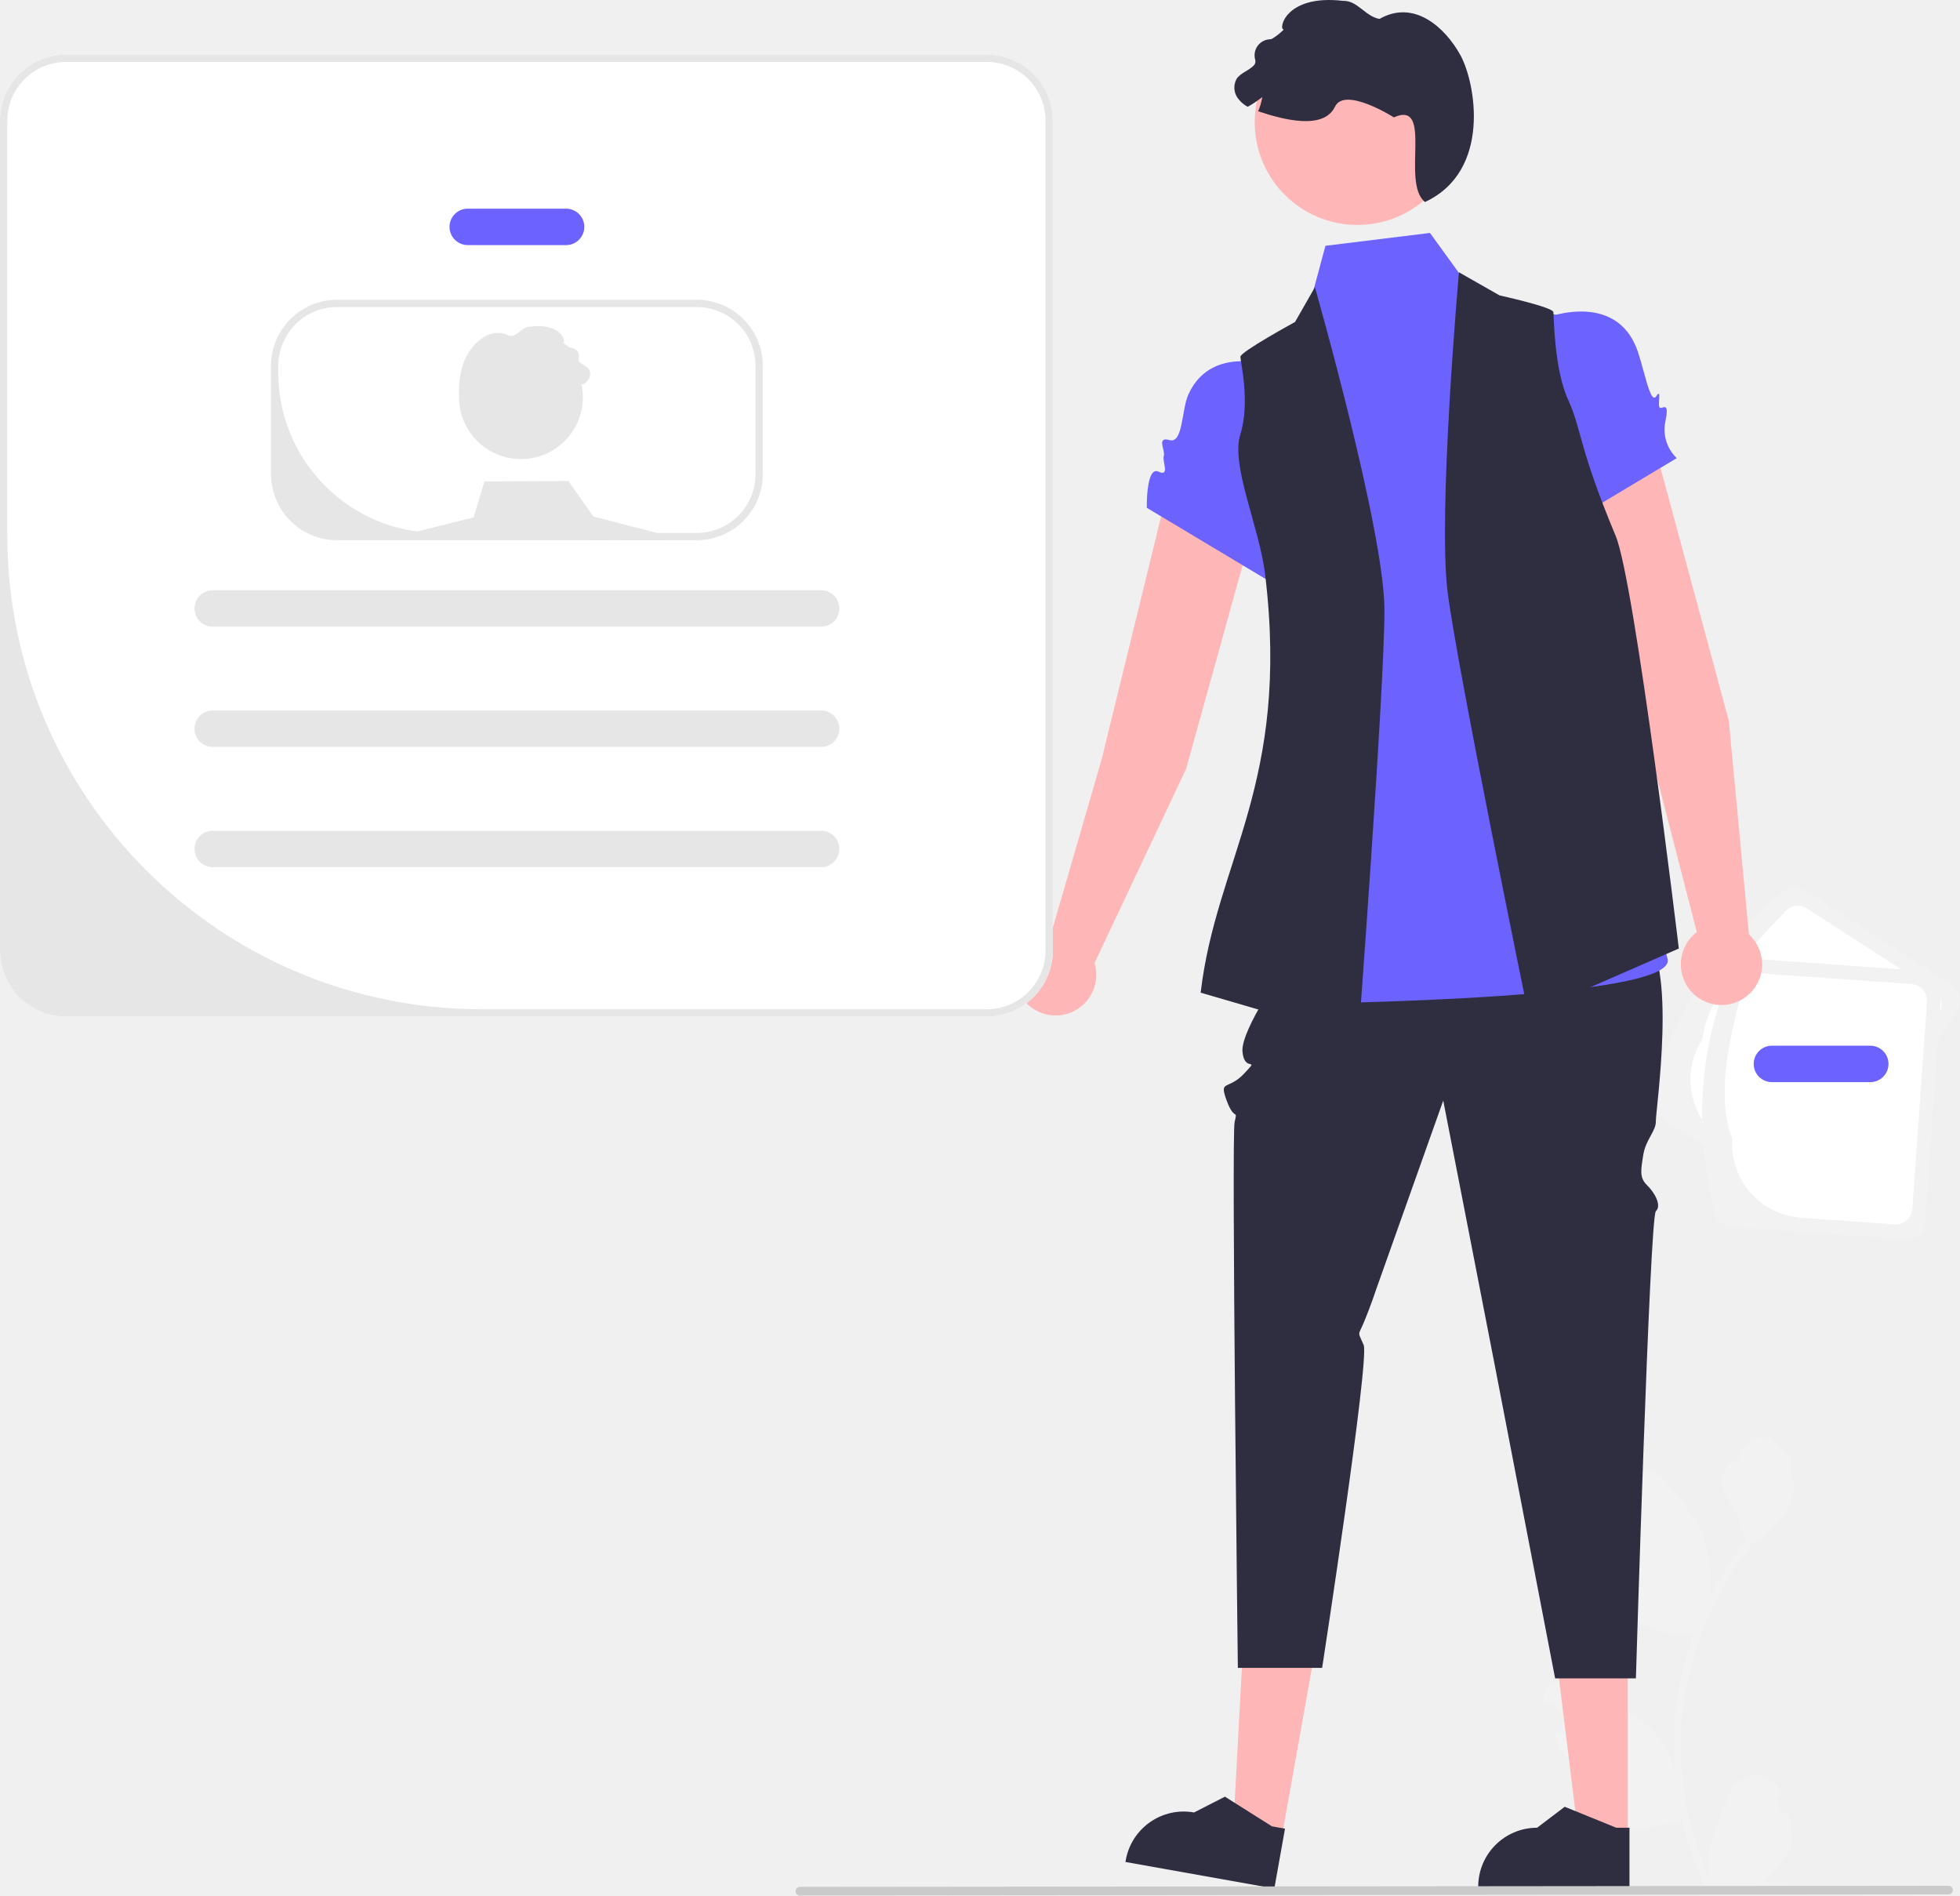
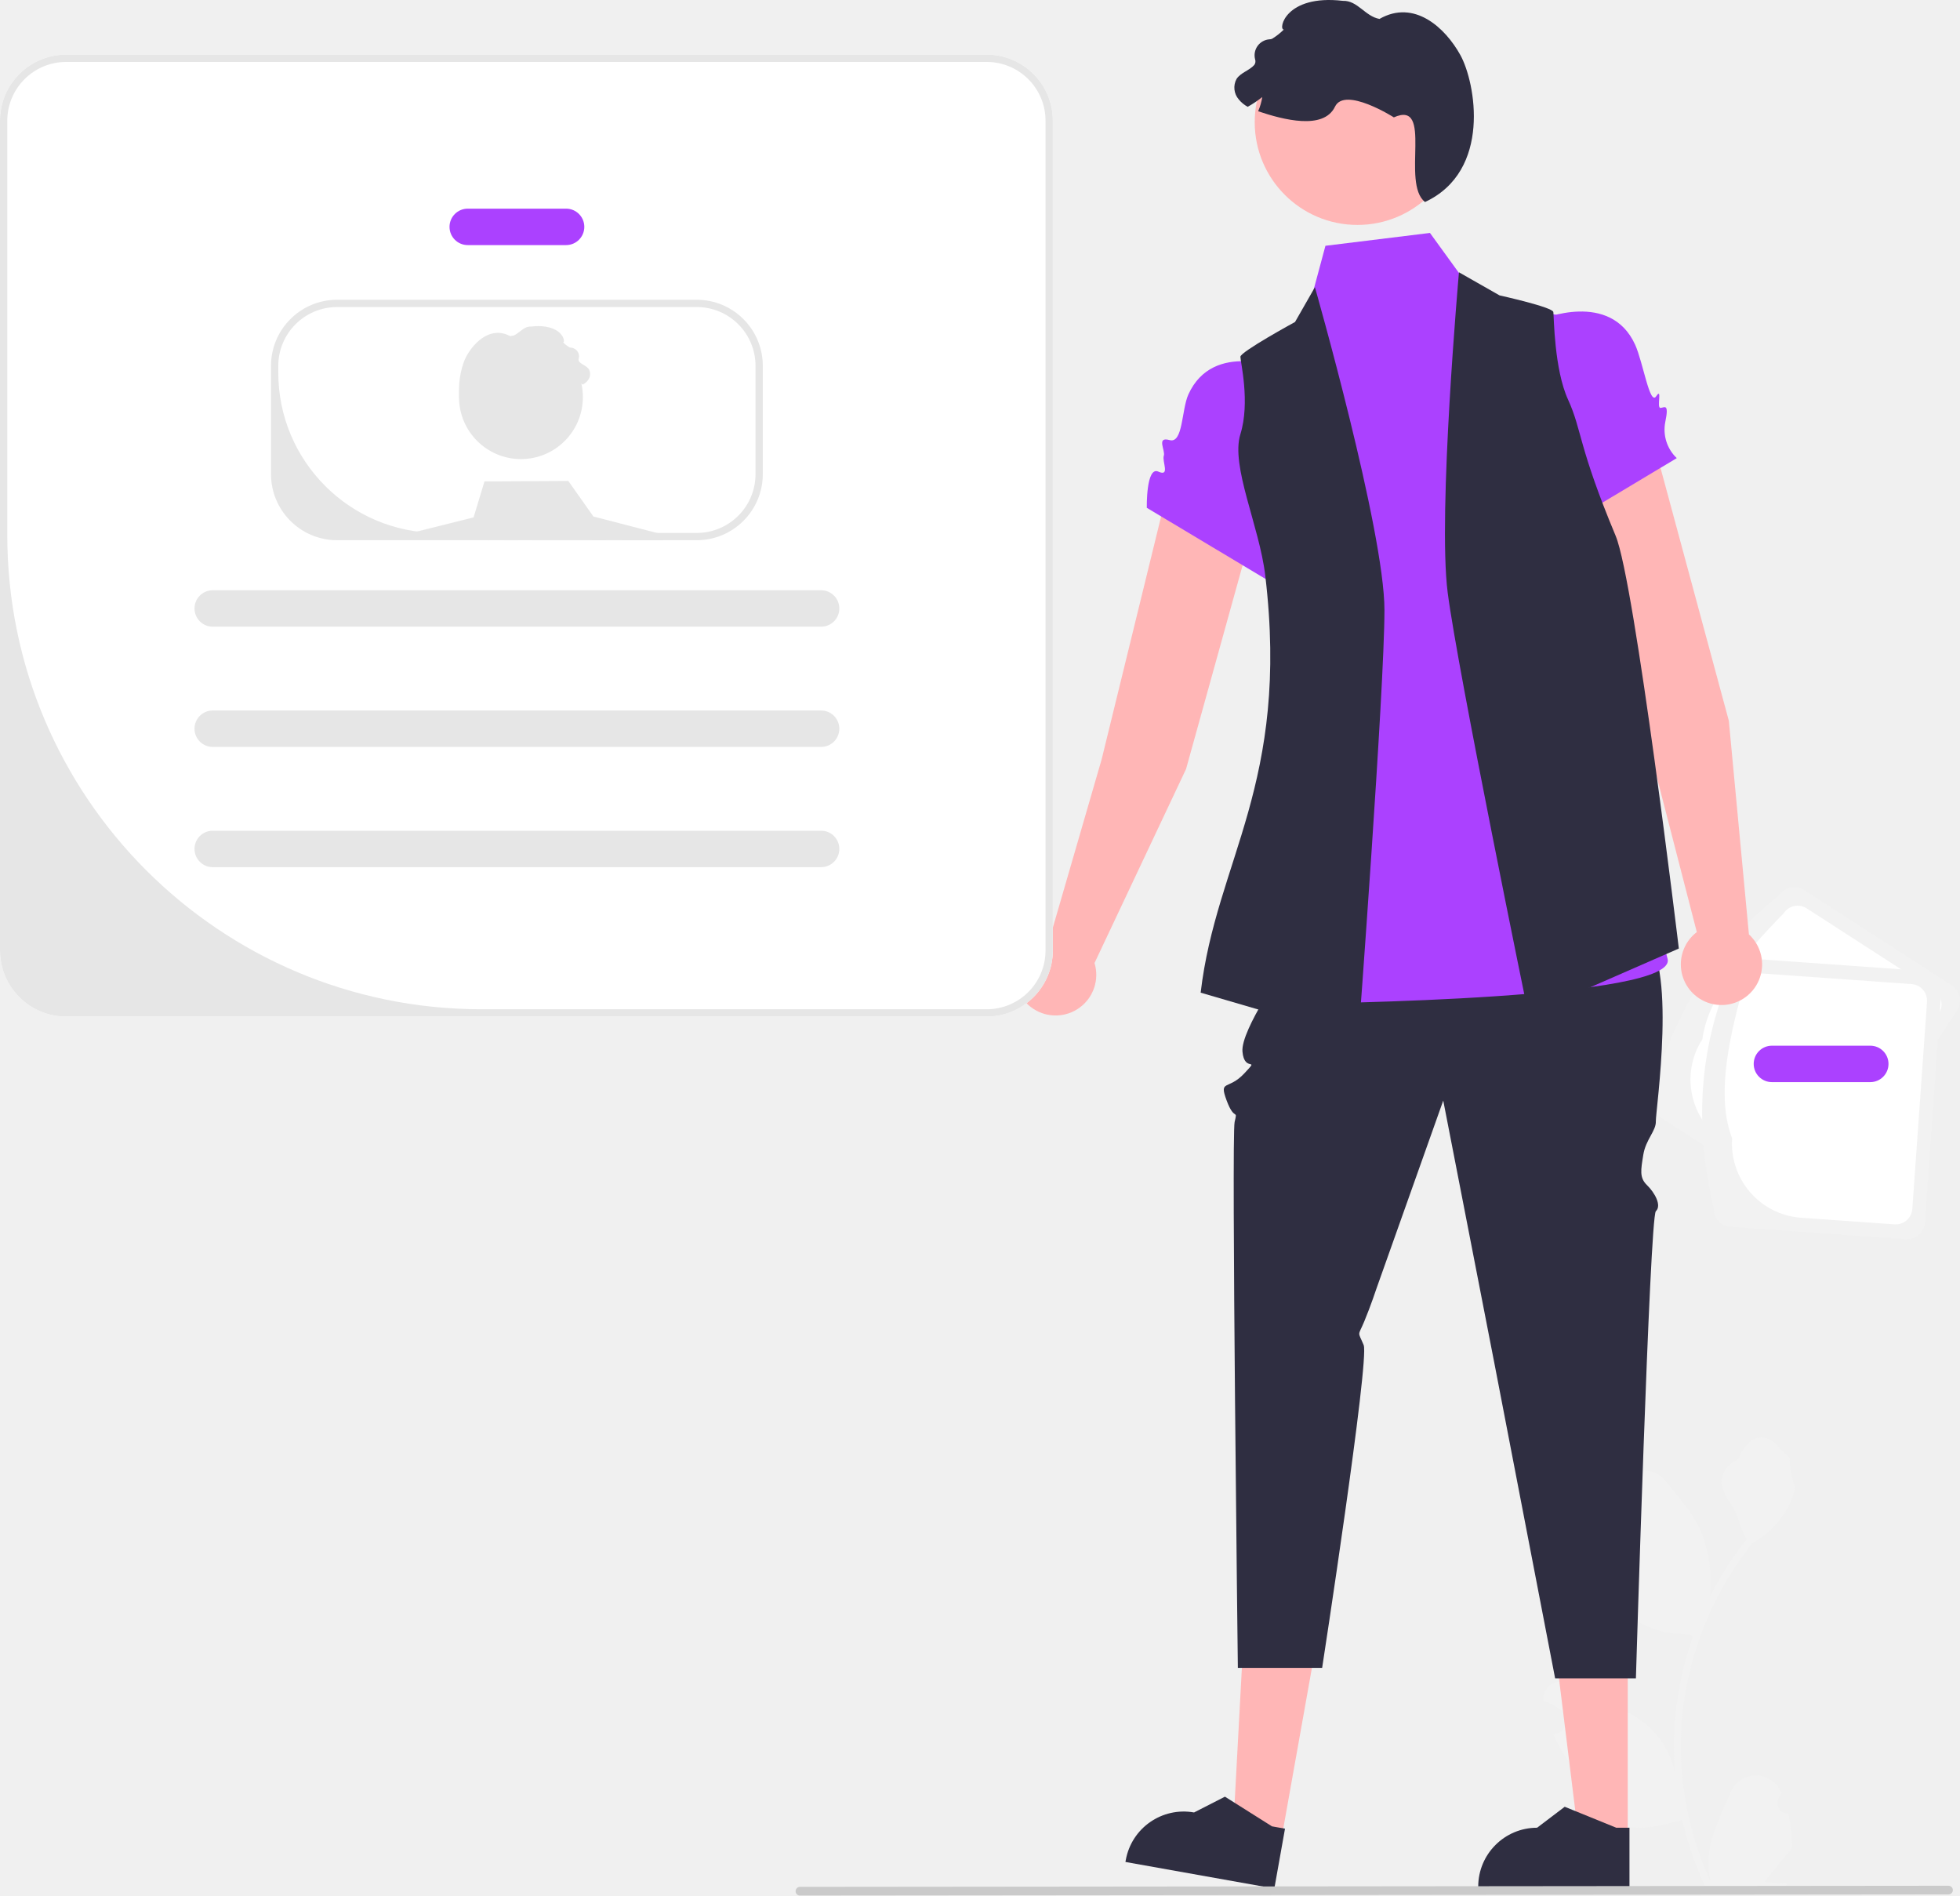
<svg xmlns="http://www.w3.org/2000/svg" data-name="Layer 1" width="538.022" height="520.25" viewBox="0 0 538.022 520.25">
  <path d="M821.828,687.588a2.807,2.807,0,0,1-2.035-4.866l.192-.765q-.038-.092-.076-.184a7.539,7.539,0,0,0-13.907.052c-2.275,5.478-5.17,10.966-5.883,16.758a22.304,22.304,0,0,0,.392,7.671,89.419,89.419,0,0,1-8.134-37.139,86.307,86.307,0,0,1,.535-9.628q.443-3.931,1.231-7.807a90.456,90.456,0,0,1,17.938-38.337A24.073,24.073,0,0,0,822.092,602.956a18.363,18.363,0,0,0,1.67-5.018c-.487.064-1.838-7.359-1.47-7.815-.679-1.031-1.895-1.543-2.637-2.549-3.689-5.002-8.773-4.129-11.426,2.669-5.669,2.861-5.724,7.606-2.245,12.169,2.213,2.903,2.517,6.832,4.459,9.94-.2.256-.408.503-.607.759a91.04,91.04,0,0,0-9.502,15.054,37.846,37.846,0,0,0-2.259-17.579c-2.163-5.217-6.216-9.611-9.786-14.122-4.288-5.418-13.08-3.053-13.836,3.814q-.011.1-.021.199.795.449,1.557.952a3.808,3.808,0,0,1-1.535,6.93l-.078.012a37.89,37.89,0,0,0,.999,5.665c-4.579,17.71,5.307,24.16,19.424,24.45.312.16.615.32.927.471a92.925,92.925,0,0,0-5.002,23.539,88.137,88.137,0,0,0,.064,14.231l-.024-.168a23.289,23.289,0,0,0-7.95-13.448c-6.118-5.026-14.762-6.877-21.363-10.916a4.371,4.371,0,0,0-6.694,4.252q.013.088.027.176a25.58,25.58,0,0,1,2.868,1.382q.795.449,1.557.952a3.808,3.808,0,0,1-1.535,6.93l-.078.012c-.056.008-.104.016-.16.024a37.923,37.923,0,0,0,6.975,10.923c2.863,15.46,15.162,16.927,28.318,12.425h.008a92.897,92.897,0,0,0,6.24,18.218H821.269c.08-.248.152-.503.224-.751a25.329,25.329,0,0,1-6.169-.367c1.654-2.03,3.308-4.075,4.962-6.105a1.384,1.384,0,0,0,.104-.12c.839-1.039,1.686-2.069,2.525-3.108l0-.001a37.101,37.101,0,0,0-1.087-9.451Z" transform="translate(-330.9891 -189.8751)" fill="#f2f2f2" />
  <path d="M784.682,489.353c5.908-21.452,16.929-39.723,34.723-53.778a4.892,4.892,0,0,1,6.756-1.455l40.615,26.224a4.892,4.892,0,0,1,1.455,6.756l-34.723,53.778a4.892,4.892,0,0,1-6.756,1.455l-40.615-26.224A4.892,4.892,0,0,1,784.682,489.353Z" transform="translate(-330.9891 -189.8751)" fill="#f2f2f2" />
  <path d="M798.285,475.121c1.522-11.335,10.899-22.921,22.323-34.574a4.582,4.582,0,0,1,6.328-1.362l34.905,22.537a4.582,4.582,0,0,1,1.363,6.328l-30.899,47.855a4.582,4.582,0,0,1-6.328,1.362l-21.623-13.961A20.41,20.41,0,0,1,798.285,475.121Z" transform="translate(-330.9891 -189.8751)" fill="#fff" />
  <path d="M801.4,521.336c-5.154-21.646-4.294-42.966,4.531-63.854a4.892,4.892,0,0,1,5.221-4.529l48.224,3.422a4.892,4.892,0,0,1,4.529,5.221l-4.531,63.854a4.892,4.892,0,0,1-5.221,4.529l-48.224-3.422A4.892,4.892,0,0,1,801.4,521.336Z" transform="translate(-330.9891 -189.8751)" fill="#f2f2f2" />
  <path d="M806.467,502.312c-4.125-10.667-1.487-25.337,2.913-41.051a4.582,4.582,0,0,1,4.889-4.241l41.444,2.941a4.582,4.582,0,0,1,4.242,4.889l-4.032,56.821a4.582,4.582,0,0,1-4.889,4.241l-25.674-1.822A20.41,20.41,0,0,1,806.467,502.312Z" transform="translate(-330.9891 -189.8751)" fill="#fff" />
  <path d="M805.558,387.709l-20.659-76.467A12.785,12.785,0,0,0,769.39,302.229l0,0a12.785,12.785,0,0,0-9.023,16.212l23.895,78.772,12.502,48.477a11.157,11.157,0,1,0,14.304.638Z" transform="translate(-330.9891 -189.8751)" fill="#ffb6b6" />
  <path d="M656.564,400.937l21.187-76.323a12.785,12.785,0,0,0-8.752-15.657l0,0a12.785,12.785,0,0,0-16.024,9.353l-19.577,79.955L619.454,446.347a11.157,11.157,0,1,0,11.983,7.838Z" transform="translate(-330.9891 -189.8751)" fill="#ffb6b6" />
  <polygon points="446.816 504.239 433.315 504.238 426.893 452.165 446.818 452.166 446.816 504.239" fill="#ffb6b6" />
  <path d="M778.28,708.198l-41.516-.002v-.525a16.16,16.16,0,0,1,16.159-16.159h.001l7.583-5.753,14.149,5.754,3.624 0Z" transform="translate(-330.9891 -189.8751)" fill="#2f2e41" />
  <polygon points="351.81 504.375 338.519 502.004 341.337 449.611 360.953 453.11 351.81 504.375" fill="#ffb6b6" />
  <path d="M680.795,708.198,639.924,700.909l.092-.517a16.16,16.16,0,0,1,18.744-13.071l.001 0,8.475-4.333,12.919,8.148,3.568.636Z" transform="translate(-330.9891 -189.8751)" fill="#2f2e41" />
  <path d="M684.115,454.689S671.533,472.51,672.046,478.491s4.956,1.21.513,5.98-7.032,1.57-4.849,7.464,3.072,2.077,2.183,5.894.889,149.805.889,149.805h23.137s13.048-84.651,11.396-88.603-1.614-2.232.145-6.431,3.413-9.196,3.413-9.196l18.288-51.469,14.107,72.467L757.873,650.515h22.172s3.797-126.63,5.475-128.208-.33-5.124-2.436-7.167-1.686-4.119-1.008-8.329,3.542-6.559,3.443-9.201,6.122-44.626-3.653-51.305S684.115,454.689,684.115,454.689Z" transform="translate(-330.9891 -189.8751)" fill="#2f2e41" />
-   <path d="M761.477,277.175l-25.881-6.706L723.515,253.806l-28.691,3.527-6.107,22.728L668.292,291.916c36.614.219,16.897,106.293,22.278,113.137,4.379,5.569-21.858,18.819-13.635,27.271s5.183,5.07,3.275,14.271-15.818,18.94,0,18.843,111.265-1.46,108.538-12.368-2.684-8.138-6.796-14.977-6.88-3.017-5.496-13.109-3.111-17.898.02-22.364c4.806-6.855-.037-56.337-4.569-55.017Z" transform="translate(-330.9891 -189.8751)" fill="#6c63ff" />
-   <path d="M754.087,277.528s18.931-8.043,25.749,6.956c2.178,4.791,4.011,16.823,5.778,14.155s.062,3.181,1.156,3.189c.976.006,2.477-1.572,1.343,3.867a10.773,10.773,0,0,0,3.148,9.917l-32.904,19.706Z" transform="translate(-330.9891 -189.8751)" fill="#6c63ff" />
-   <path d="M682.957,291.164s-18.932-8.043-25.749,6.956c-1.917,4.218-1.44,13.591-5.174,12.539s-1.083,2.913-1.576,4.29c-.549,1.535,1.848,5.88-1.519,4.359s-3.155,9.939-3.155,9.939L678.688,348.953Z" transform="translate(-330.9891 -189.8751)" fill="#6c63ff" />
+   <path d="M761.477,277.175l-25.881-6.706L723.515,253.806l-28.691,3.527-6.107,22.728L668.292,291.916c36.614.219,16.897,106.293,22.278,113.137,4.379,5.569-21.858,18.819-13.635,27.271s5.183,5.07,3.275,14.271-15.818,18.94,0,18.843,111.265-1.46,108.538-12.368-2.684-8.138-6.796-14.977-6.88-3.017-5.496-13.109-3.111-17.898.02-22.364c4.806-6.855-.037-56.337-4.569-55.017Z" transform="translate(-330.9891 -189.8751)" fill="#ab41ff" />
+   <path d="M754.087,277.528s18.931-8.043,25.749,6.956c2.178,4.791,4.011,16.823,5.778,14.155s.062,3.181,1.156,3.189c.976.006,2.477-1.572,1.343,3.867a10.773,10.773,0,0,0,3.148,9.917l-32.904,19.706Z" transform="translate(-330.9891 -189.8751)" fill="#ab41ff" />
+   <path d="M682.957,291.164s-18.932-8.043-25.749,6.956c-1.917,4.218-1.44,13.591-5.174,12.539s-1.083,2.913-1.576,4.29c-.549,1.535,1.848,5.88-1.519,4.359s-3.155,9.939-3.155,9.939L678.688,348.953Z" transform="translate(-330.9891 -189.8751)" fill="#ab41ff" />
  <path d="M691.933,268.7l-5.454,9.545s-14.999,8.181-14.999,9.545,2.727,12.497,0,21.247,5.206,25.206,6.818,38.748c6.818,57.268-13.456,78.077-17.726,114.537l43.268,12.637s7.183-95.812,7.183-117.629S691.933,268.7,691.933,268.7Z" transform="translate(-330.9891 -189.8751)" fill="#2f2e41" />
  <path d="M731.476,264.61l11.146,6.34s14.587,3.216,14.761,4.568.226,15.725,4.048,24.056,2.769,12.76,13.064,37.386c5.26,12.582,17.335,113.25,17.335,113.25L750.53,468.269s-19.362-94.11-22.149-115.748S731.476,264.61,731.476,264.61Z" transform="translate(-330.9891 -189.8751)" fill="#2f2e41" />
  <circle cx="372.616" cy="33.541" r="28.194" fill="#ffb6b6" />
  <path d="M722.16,245.321c-6.665-5.209,2.446-28.126-8.56-23.234,0,0-13.451-8.56-16.154-2.935-3.129,6.513-14.259,3.559-21.094,1.26a16.608,16.608,0,0,0,1.137-3.901,31.229,31.229,0,0,1-3.999,2.678,8.117,8.117,0,0,1-2.446-2.006,4.967,4.967,0,0,1-.624-5.637c1.137-1.749,3.485-2.287,4.867-3.84a1.672,1.672,0,0,0,.23-1.536,4.394,4.394,0,0,1,3.937-5.503,1.58,1.58,0,0,0,.749-.163,17.133,17.133,0,0,0,3.192-2.519c-1.602.073.357-9.732,16.24-7.875,3.999-.147,6.087,4.263,10.024,4.96,9.545-5.454,18.065,2.413,22.21,9.934C736.015,212.524,740.503,236.761,722.16,245.321Z" transform="translate(-330.9891 -189.8751)" fill="#2f2e41" />
  <path d="M601.859,204.875h-252.73a18.155,18.155,0,0,0-18.14,18.13V450.735a18.164,18.164,0,0,0,18.14,18.14h252.73a18.155,18.155,0,0,0,18.13-18.14V223.005A18.147,18.147,0,0,0,601.859,204.875Z" transform="translate(-330.9891 -189.8751)" fill="#fff" />
-   <path d="M486.383,257.143h-27a5,5,0,1,1,0-10h27a5,5,0,0,1,0,10Z" transform="translate(-330.9891 -189.8751)" fill="#6c63ff" />
-   <path d="M844.383,486.875h-27a5,5,0,0,1,0-10h27a5,5,0,0,1,0,10Z" transform="translate(-330.9891 -189.8751)" fill="#6c63ff" />
+   <path d="M486.383,257.143h-27a5,5,0,1,1,0-10h27a5,5,0,0,1,0,10Z" transform="translate(-330.9891 -189.8751)" fill="#ab41ff" />
+   <path d="M844.383,486.875h-27a5,5,0,0,1,0-10h27a5,5,0,0,1,0,10Z" transform="translate(-330.9891 -189.8751)" fill="#ab41ff" />
  <path d="M556.383,361.875h-167a5,5,0,0,1,0-10h167a5,5,0,0,1,0,10Z" transform="translate(-330.9891 -189.8751)" fill="#e6e6e6" />
  <path d="M556.383,394.875h-167a5,5,0,0,1,0-10h167a5,5,0,0,1,0,10Z" transform="translate(-330.9891 -189.8751)" fill="#e6e6e6" />
  <path d="M556.383,427.875h-167a5,5,0,0,1,0-10h167a5,5,0,0,1,0,10Z" transform="translate(-330.9891 -189.8751)" fill="#e6e6e6" />
  <path d="M522.249,272.145h-98.73a18.155,18.155,0,0,0-18.14,18.13v29.73a18.164,18.164,0,0,0,18.14,18.14h98.73a18.155,18.155,0,0,0,18.13-18.14v-29.73A18.147,18.147,0,0,0,522.249,272.145Zm16.13,47.86a16.14,16.14,0,0,1-16.14,16.14H451.366a43.987,43.987,0,0,1-43.987-43.987V290.275a16.156,16.156,0,0,1,16.14-16.13h98.73a16.147,16.147,0,0,1,16.13,16.13Z" transform="translate(-330.9891 -189.8751)" fill="#e6e6e6" />
  <circle cx="143" cy="109" r="17" fill="#e6e6e6" />
  <polygon points="182.11 148.27 106 148 130 142 132.99 132.13 156 132 162.89 141.76 180.29 146.27 181.87 146.68 182.11 148.27" fill="#e6e6e6" />
  <path d="M464.328,309.729c3.648-2.852-1.339-15.395,4.686-12.718,0,0,7.363-4.686,8.842-1.606,1.713,3.565,7.805,1.948,11.547.689a9.091,9.091,0,0,1-.623-2.135,17.096,17.096,0,0,0,2.189,1.466,4.443,4.443,0,0,0,1.339-1.098,2.719,2.719,0,0,0,.341-3.086c-.623-.957-1.908-1.252-2.664-2.102a.915.915,0,0,1-.126-.841,2.405,2.405,0,0,0-2.155-3.012.865.865,0,0,1-.41-.089,9.378,9.378,0,0,1-1.747-1.379c.877.04-.195-5.327-8.889-4.311-2.189-.08-3.332,2.334-5.487,2.715-5.225-2.985-9.888,1.321-12.157,5.438S454.287,305.044,464.328,309.729Z" transform="translate(-330.9891 -189.8751)" fill="#e6e6e6" />
  <path d="M601.859,204.875h-252.73a18.155,18.155,0,0,0-18.14,18.13V450.735a18.164,18.164,0,0,0,18.14,18.14h252.73a18.155,18.155,0,0,0,18.13-18.14V223.005A18.147,18.147,0,0,0,601.859,204.875Zm16.13,245.86a16.14,16.14,0,0,1-16.14,16.14H463.19A130.201,130.201,0,0,1,332.989,336.674V223.005a16.156,16.156,0,0,1,16.14-16.13h252.73a16.147,16.147,0,0,1,16.13,16.13Z" transform="translate(-330.9891 -189.8751)" fill="#e6e6e6" />
  <path d="M865.896,709.818l-315.358.307a1.191,1.191,0,0,1,0-2.381l315.358-.307a1.191,1.191,0,0,1,0,2.381Z" transform="translate(-330.9891 -189.8751)" fill="#cacaca" />
</svg>
